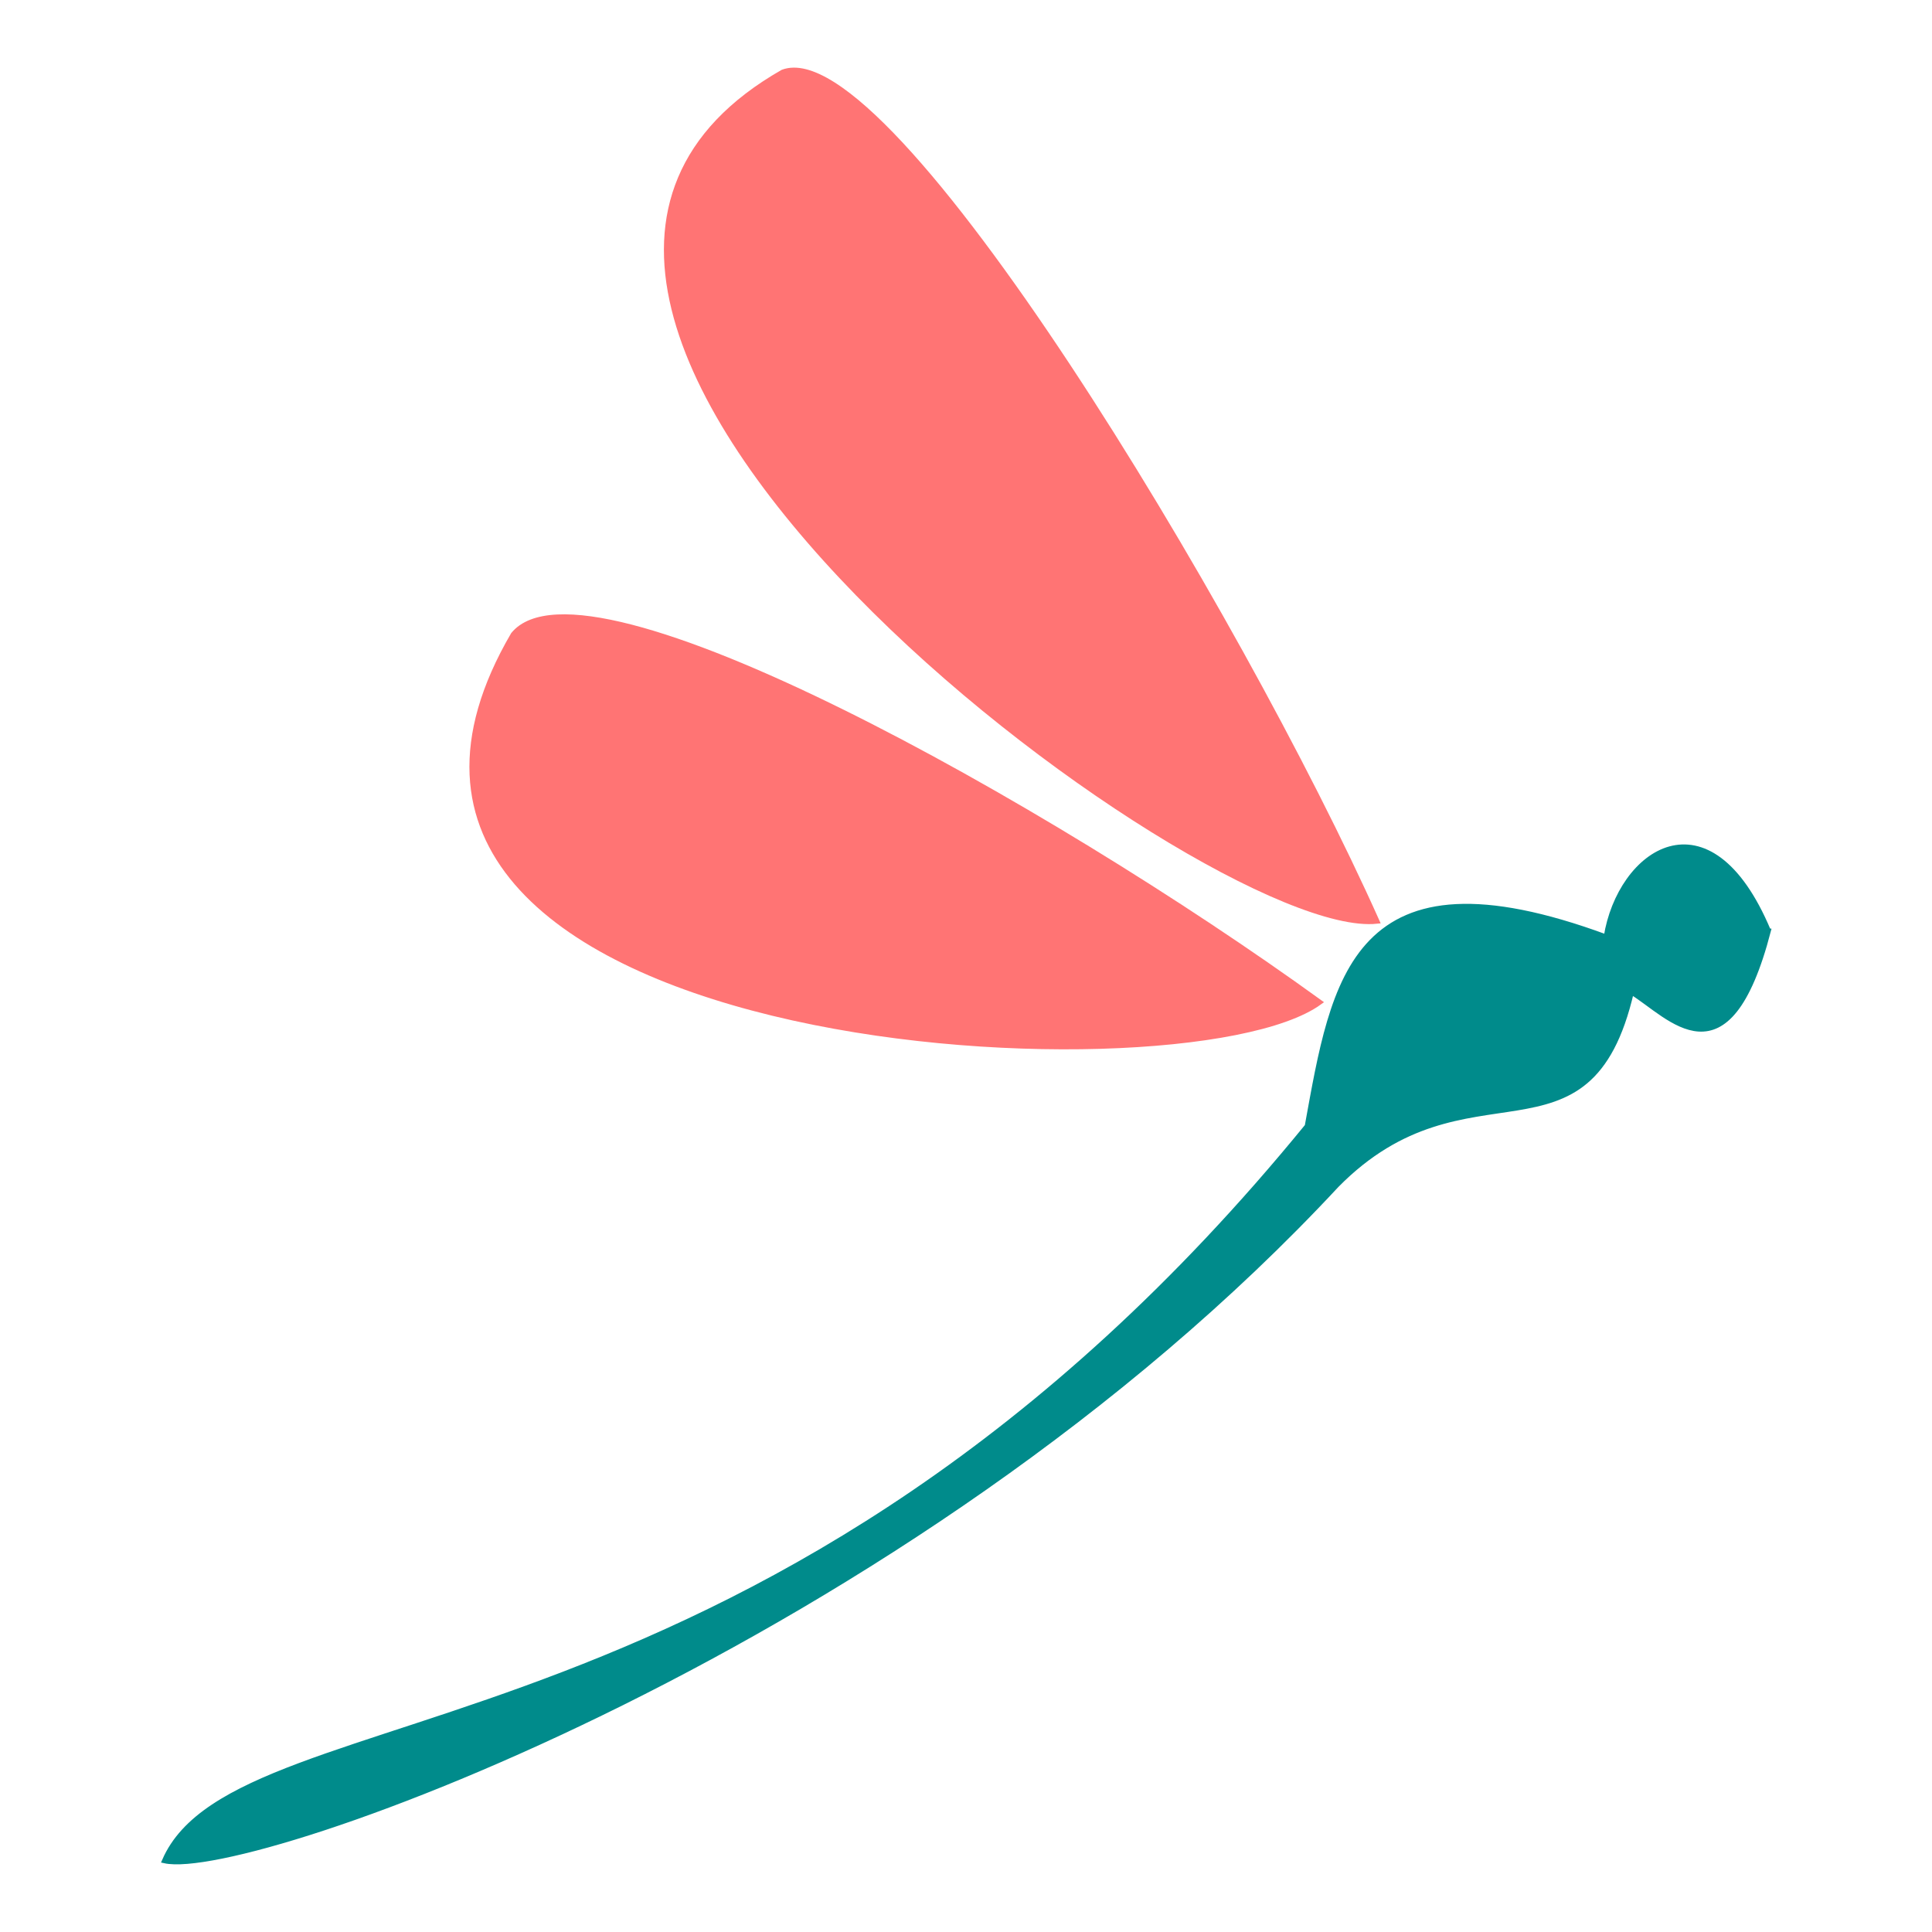
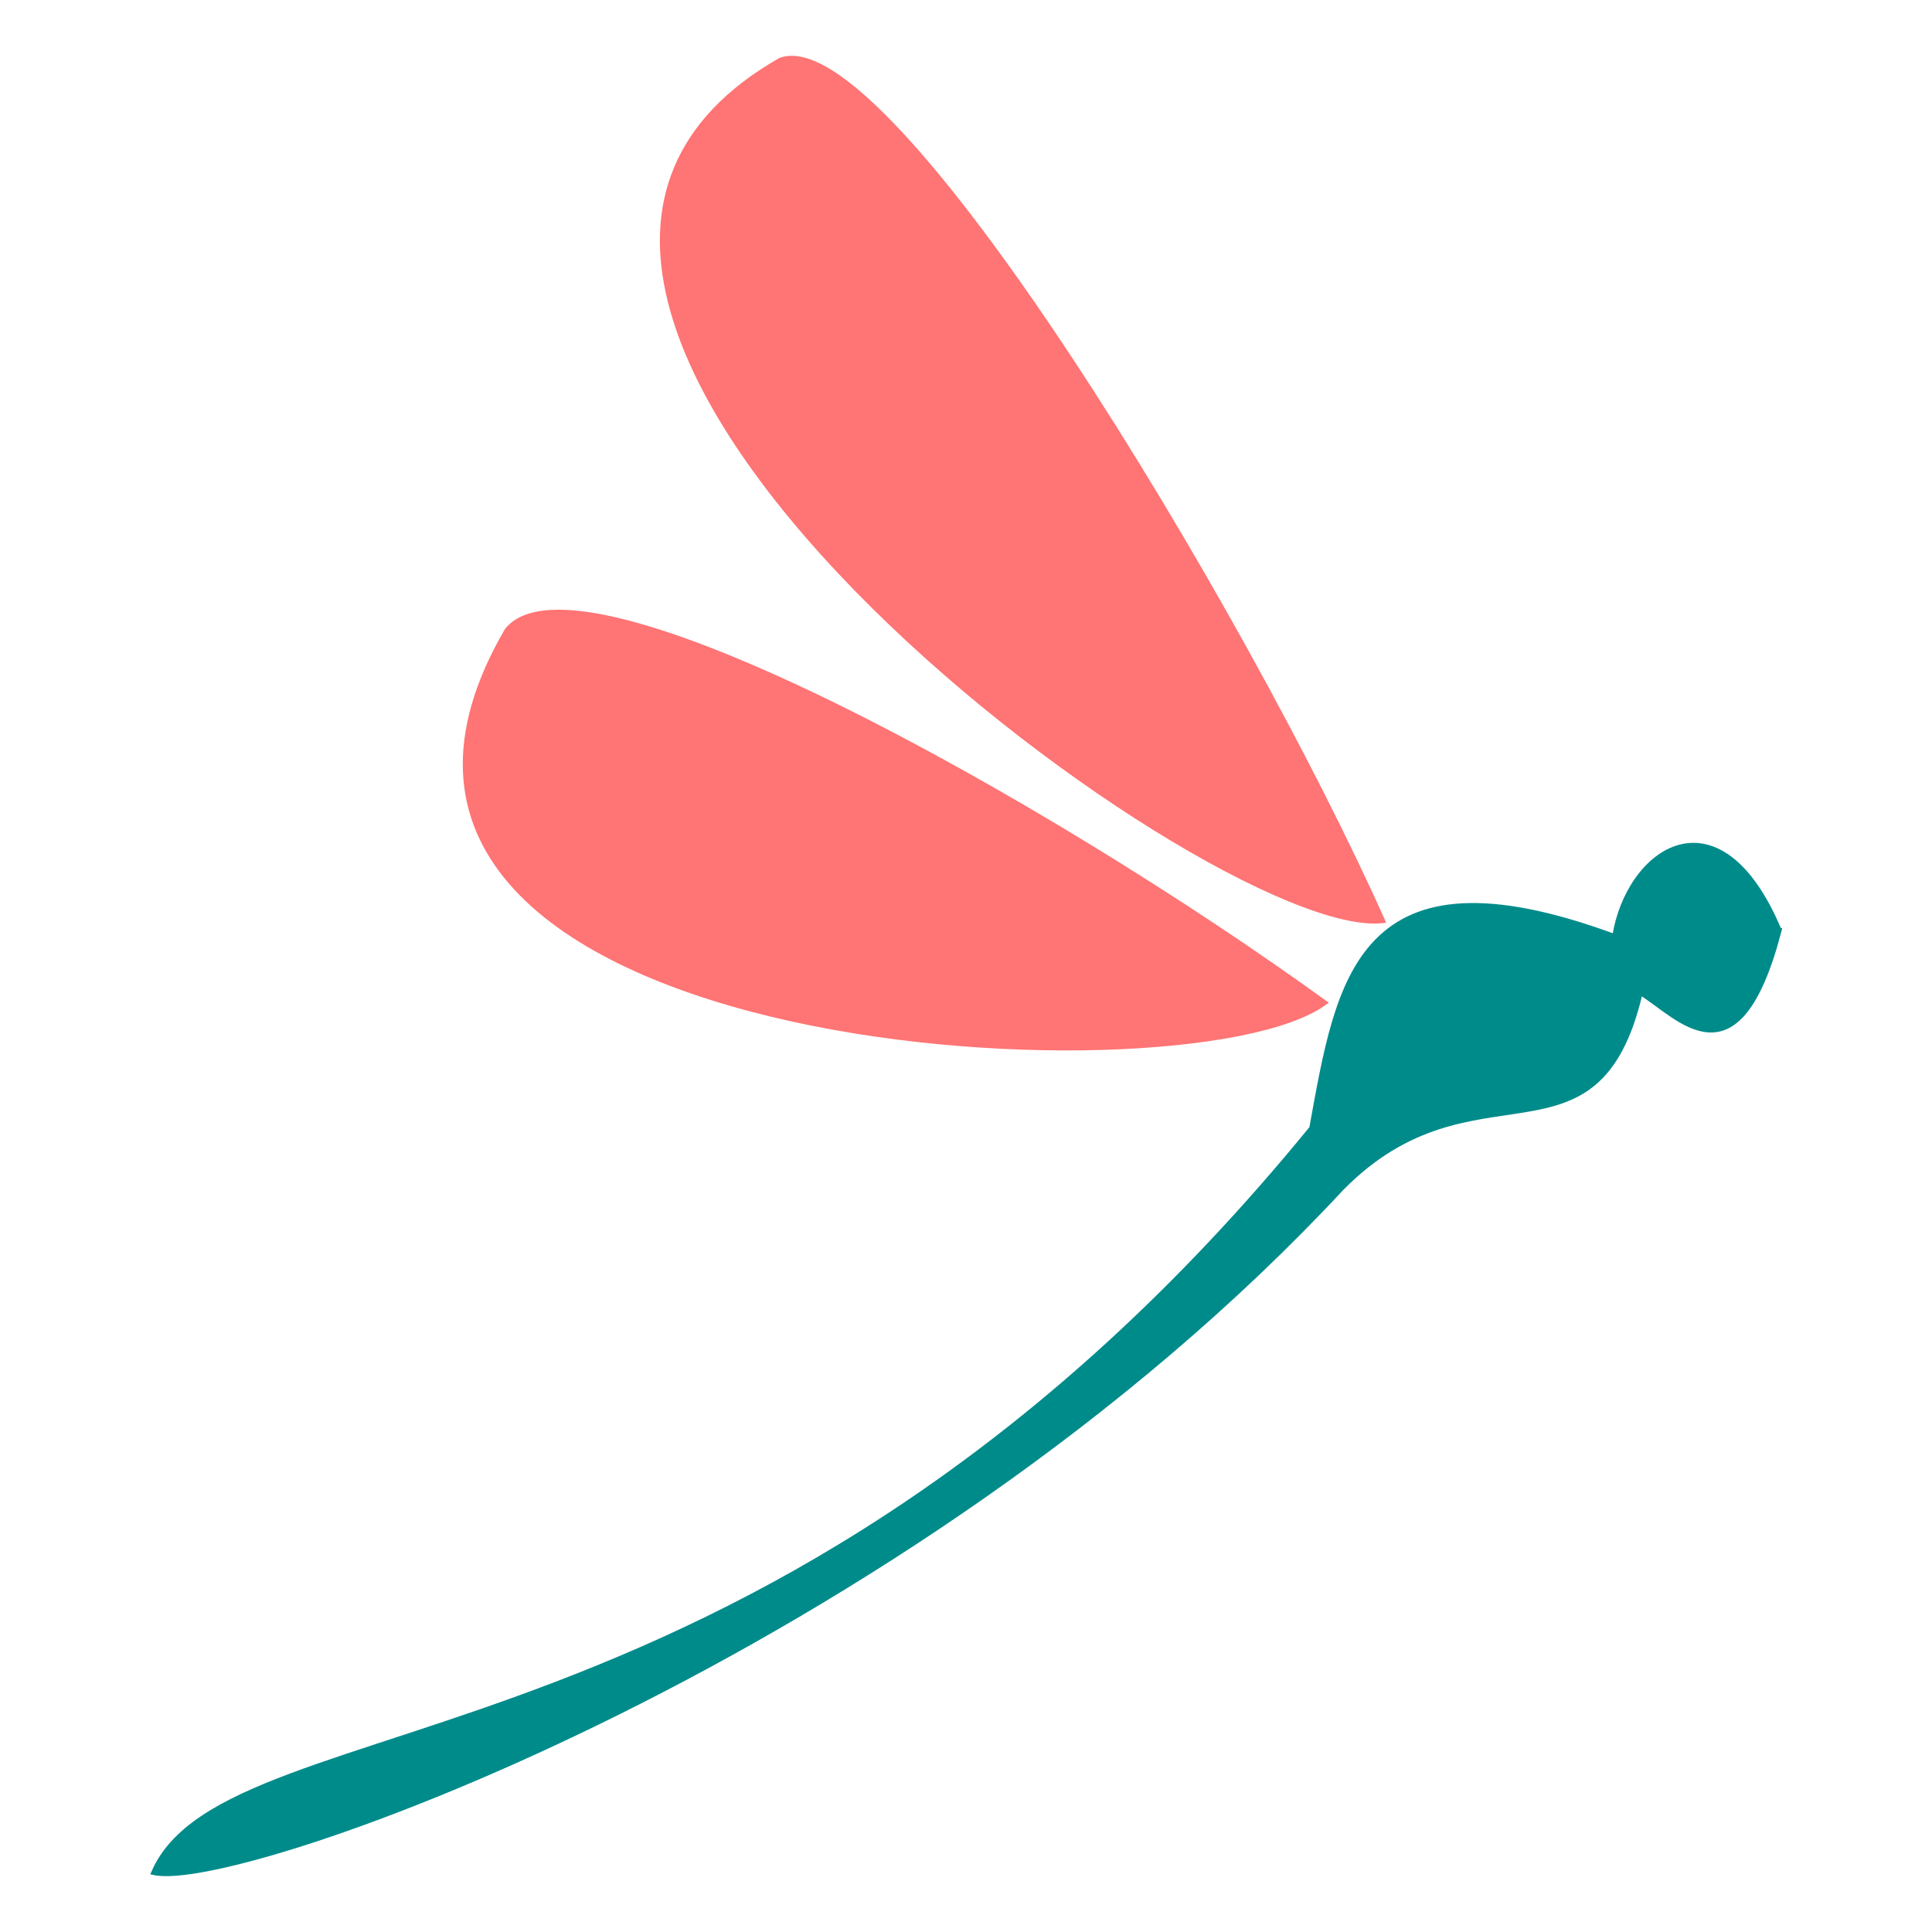
- <svg xmlns="http://www.w3.org/2000/svg" width="600mm" height="600mm" viewBox="0 0 600 600" version="1.1" id="svg8">
+ <svg xmlns="http://www.w3.org/2000/svg" width="2250" height="2250" viewBox="0 0 595.312 595.312" version="1.1" id="svg8">
  <defs id="defs2" />
  <g id="layer1">
-     <g id="g1114" transform="matrix(5.995331,0.9937489,-0.9942941,5.992044,-91.09845,-615.3762)">
+     <g id="g1114" transform="matrix(6.027806,0.9989441,-0.9996799,6.023369,-95.56066,-622.5054)">
      <path style="fill:#008b8b;fill-opacity:1;stroke:#008b8b;stroke-width:0.265px;stroke-linecap:butt;stroke-linejoin:miter;stroke-opacity:1" d="m 128.296,129.665 c -4.194,-6.654 -8.15,-2.722 -8.114,1.673 -13.566,-2.594 -13.368,4.435 -13.491,12.037 -21.412,37.383 -49.141,37.351 -51.461,46.601 4.472,0.243 35.696,-17.071 53.43,-43.876 5.492,-7.802 12.623,-2.536 13.242,-12.208 2.118,0.845 5.649,4.043 6.395,-4.227 z" id="path176" />
      <path style="fill:#ff7474;fill-opacity:1;stroke:#ff7474;stroke-width:0.265px;stroke-linecap:butt;stroke-linejoin:miter;stroke-opacity:1" d="M 106.274,137.017 C 90.765,129.292 65.449,120.196 62.553,125.213 c -8.812,23.15 37.554,18.063 43.721,11.804 z" id="path178" />
      <path style="fill:#ff7474;fill-opacity:1;stroke:#ff7474;stroke-width:0.265px;stroke-linecap:butt;stroke-linejoin:miter;stroke-opacity:1" d="M 108.482,132.45 C 98.913,118.006 76.449,91.697 71.432,94.593 52.225,110.236 100.011,134.787 108.482,132.45 Z" id="path178-3" />
    </g>
  </g>
</svg>
